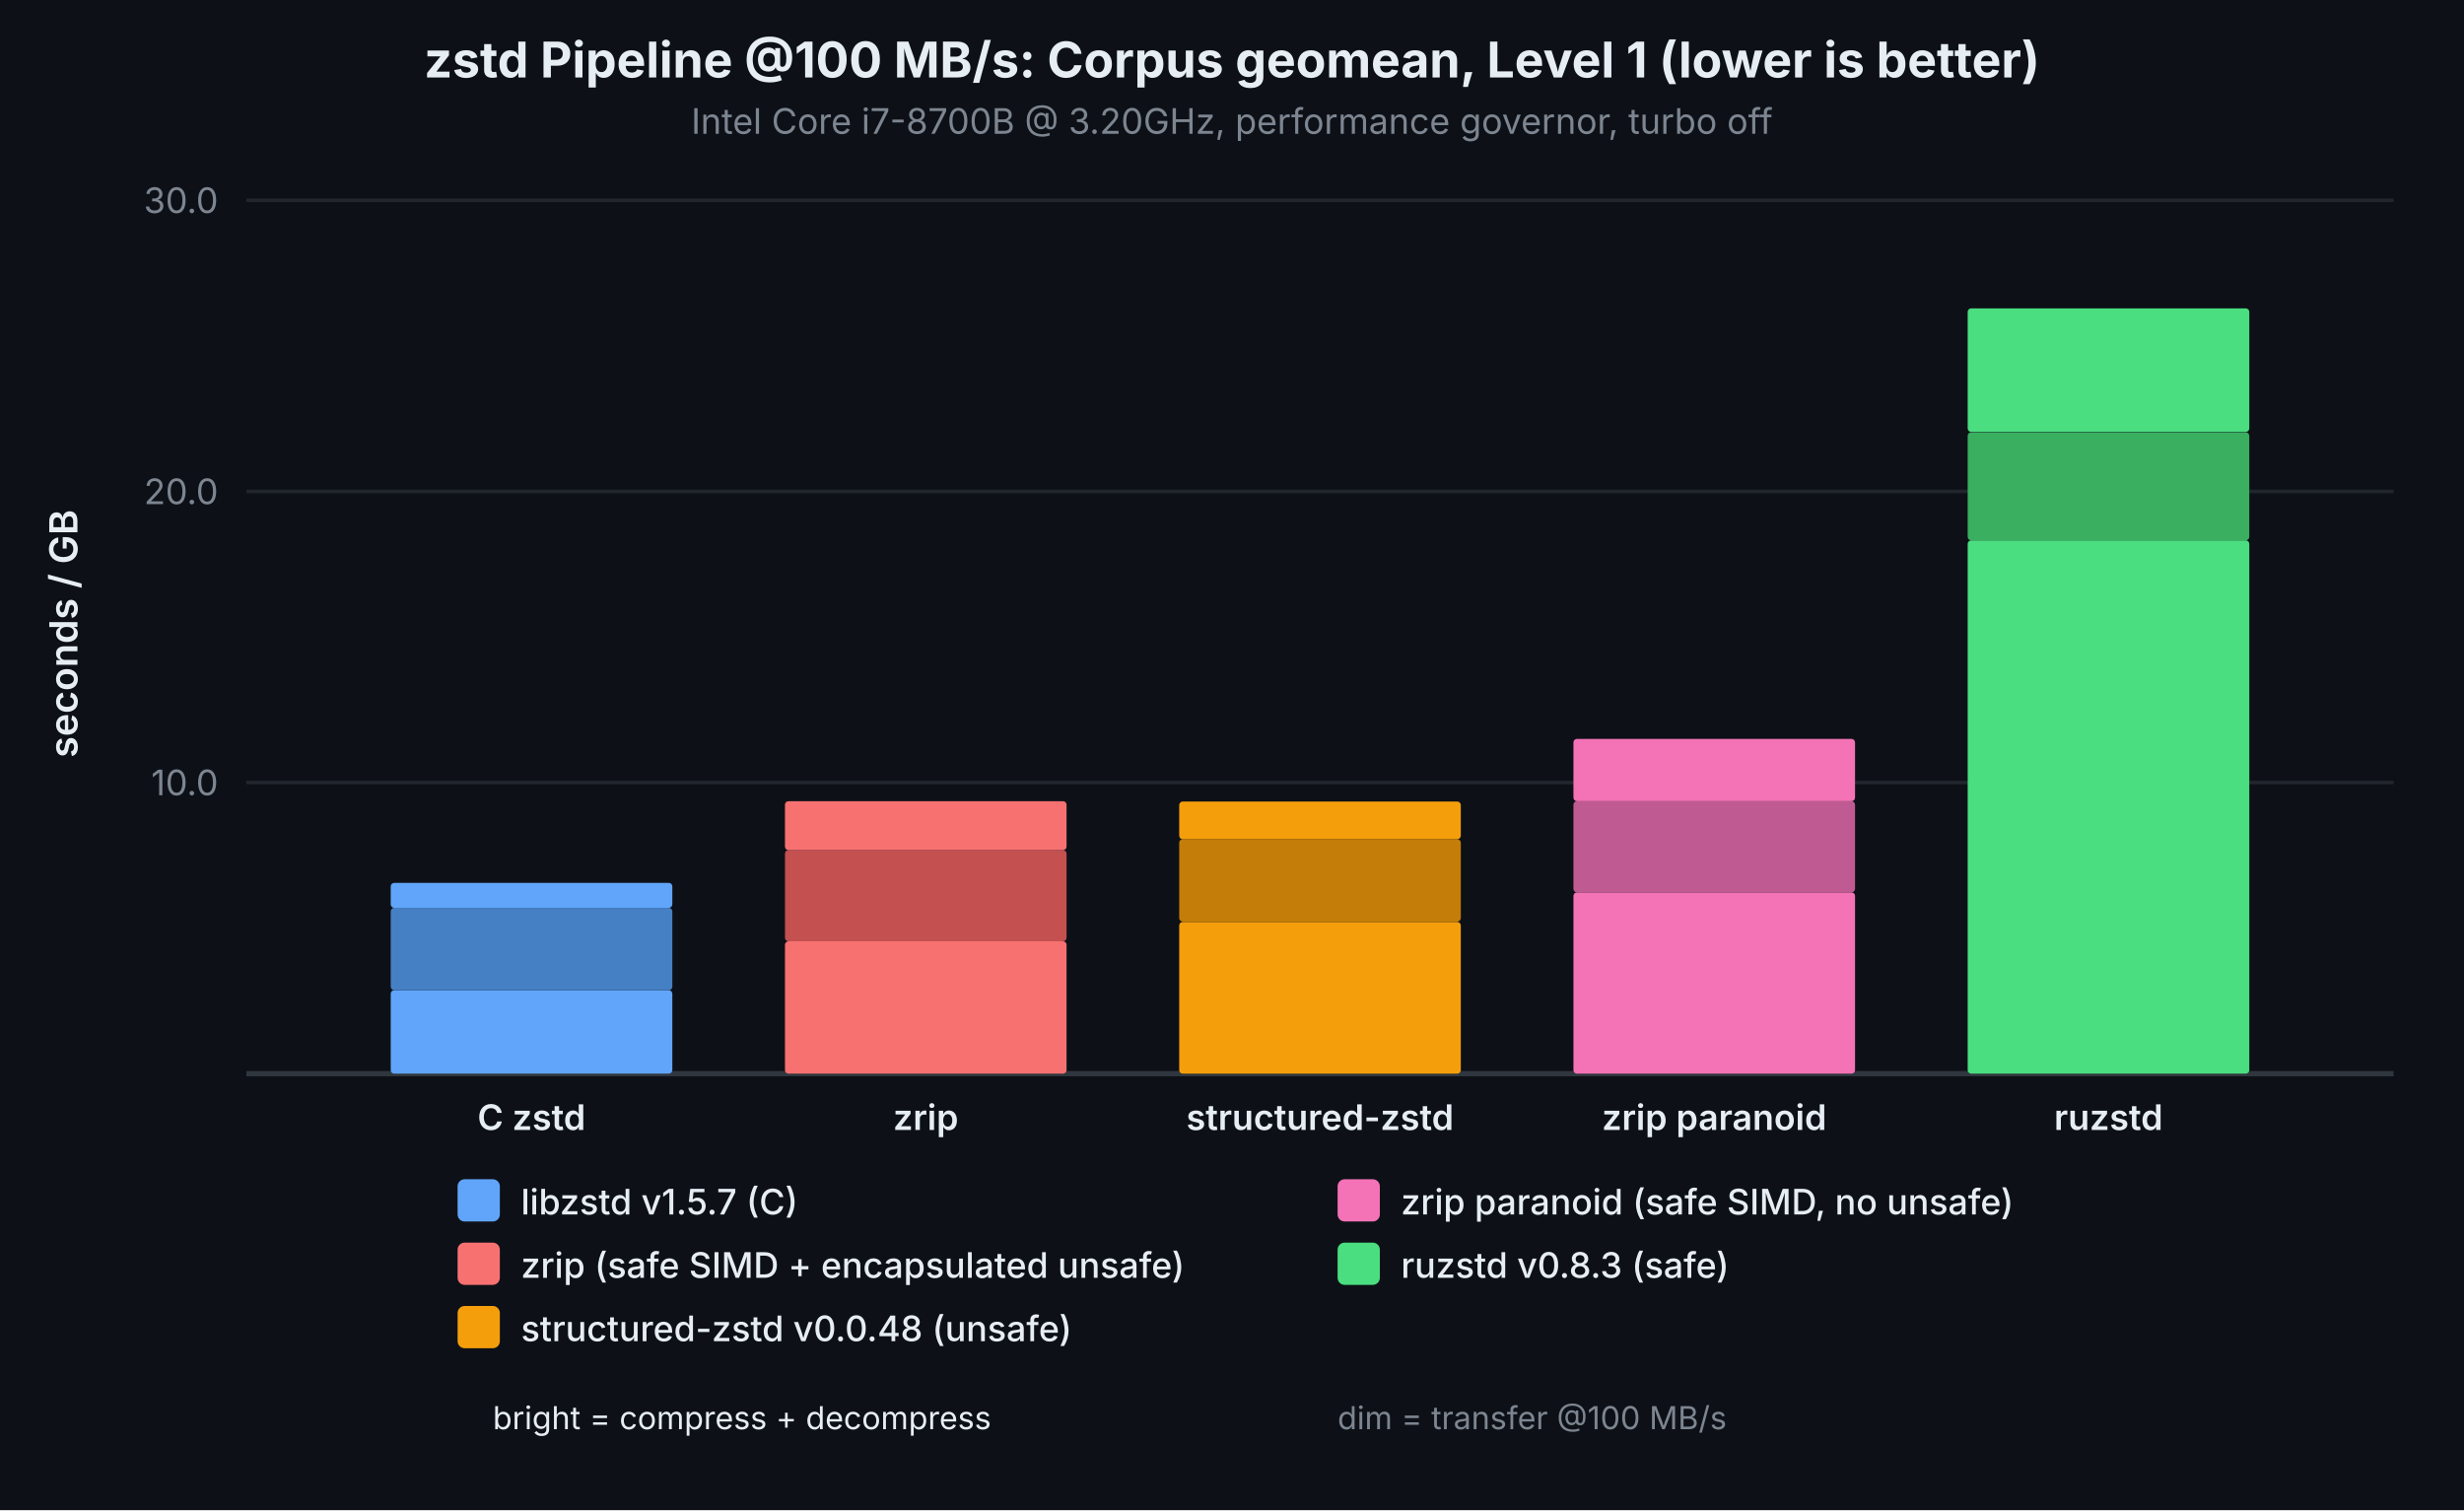
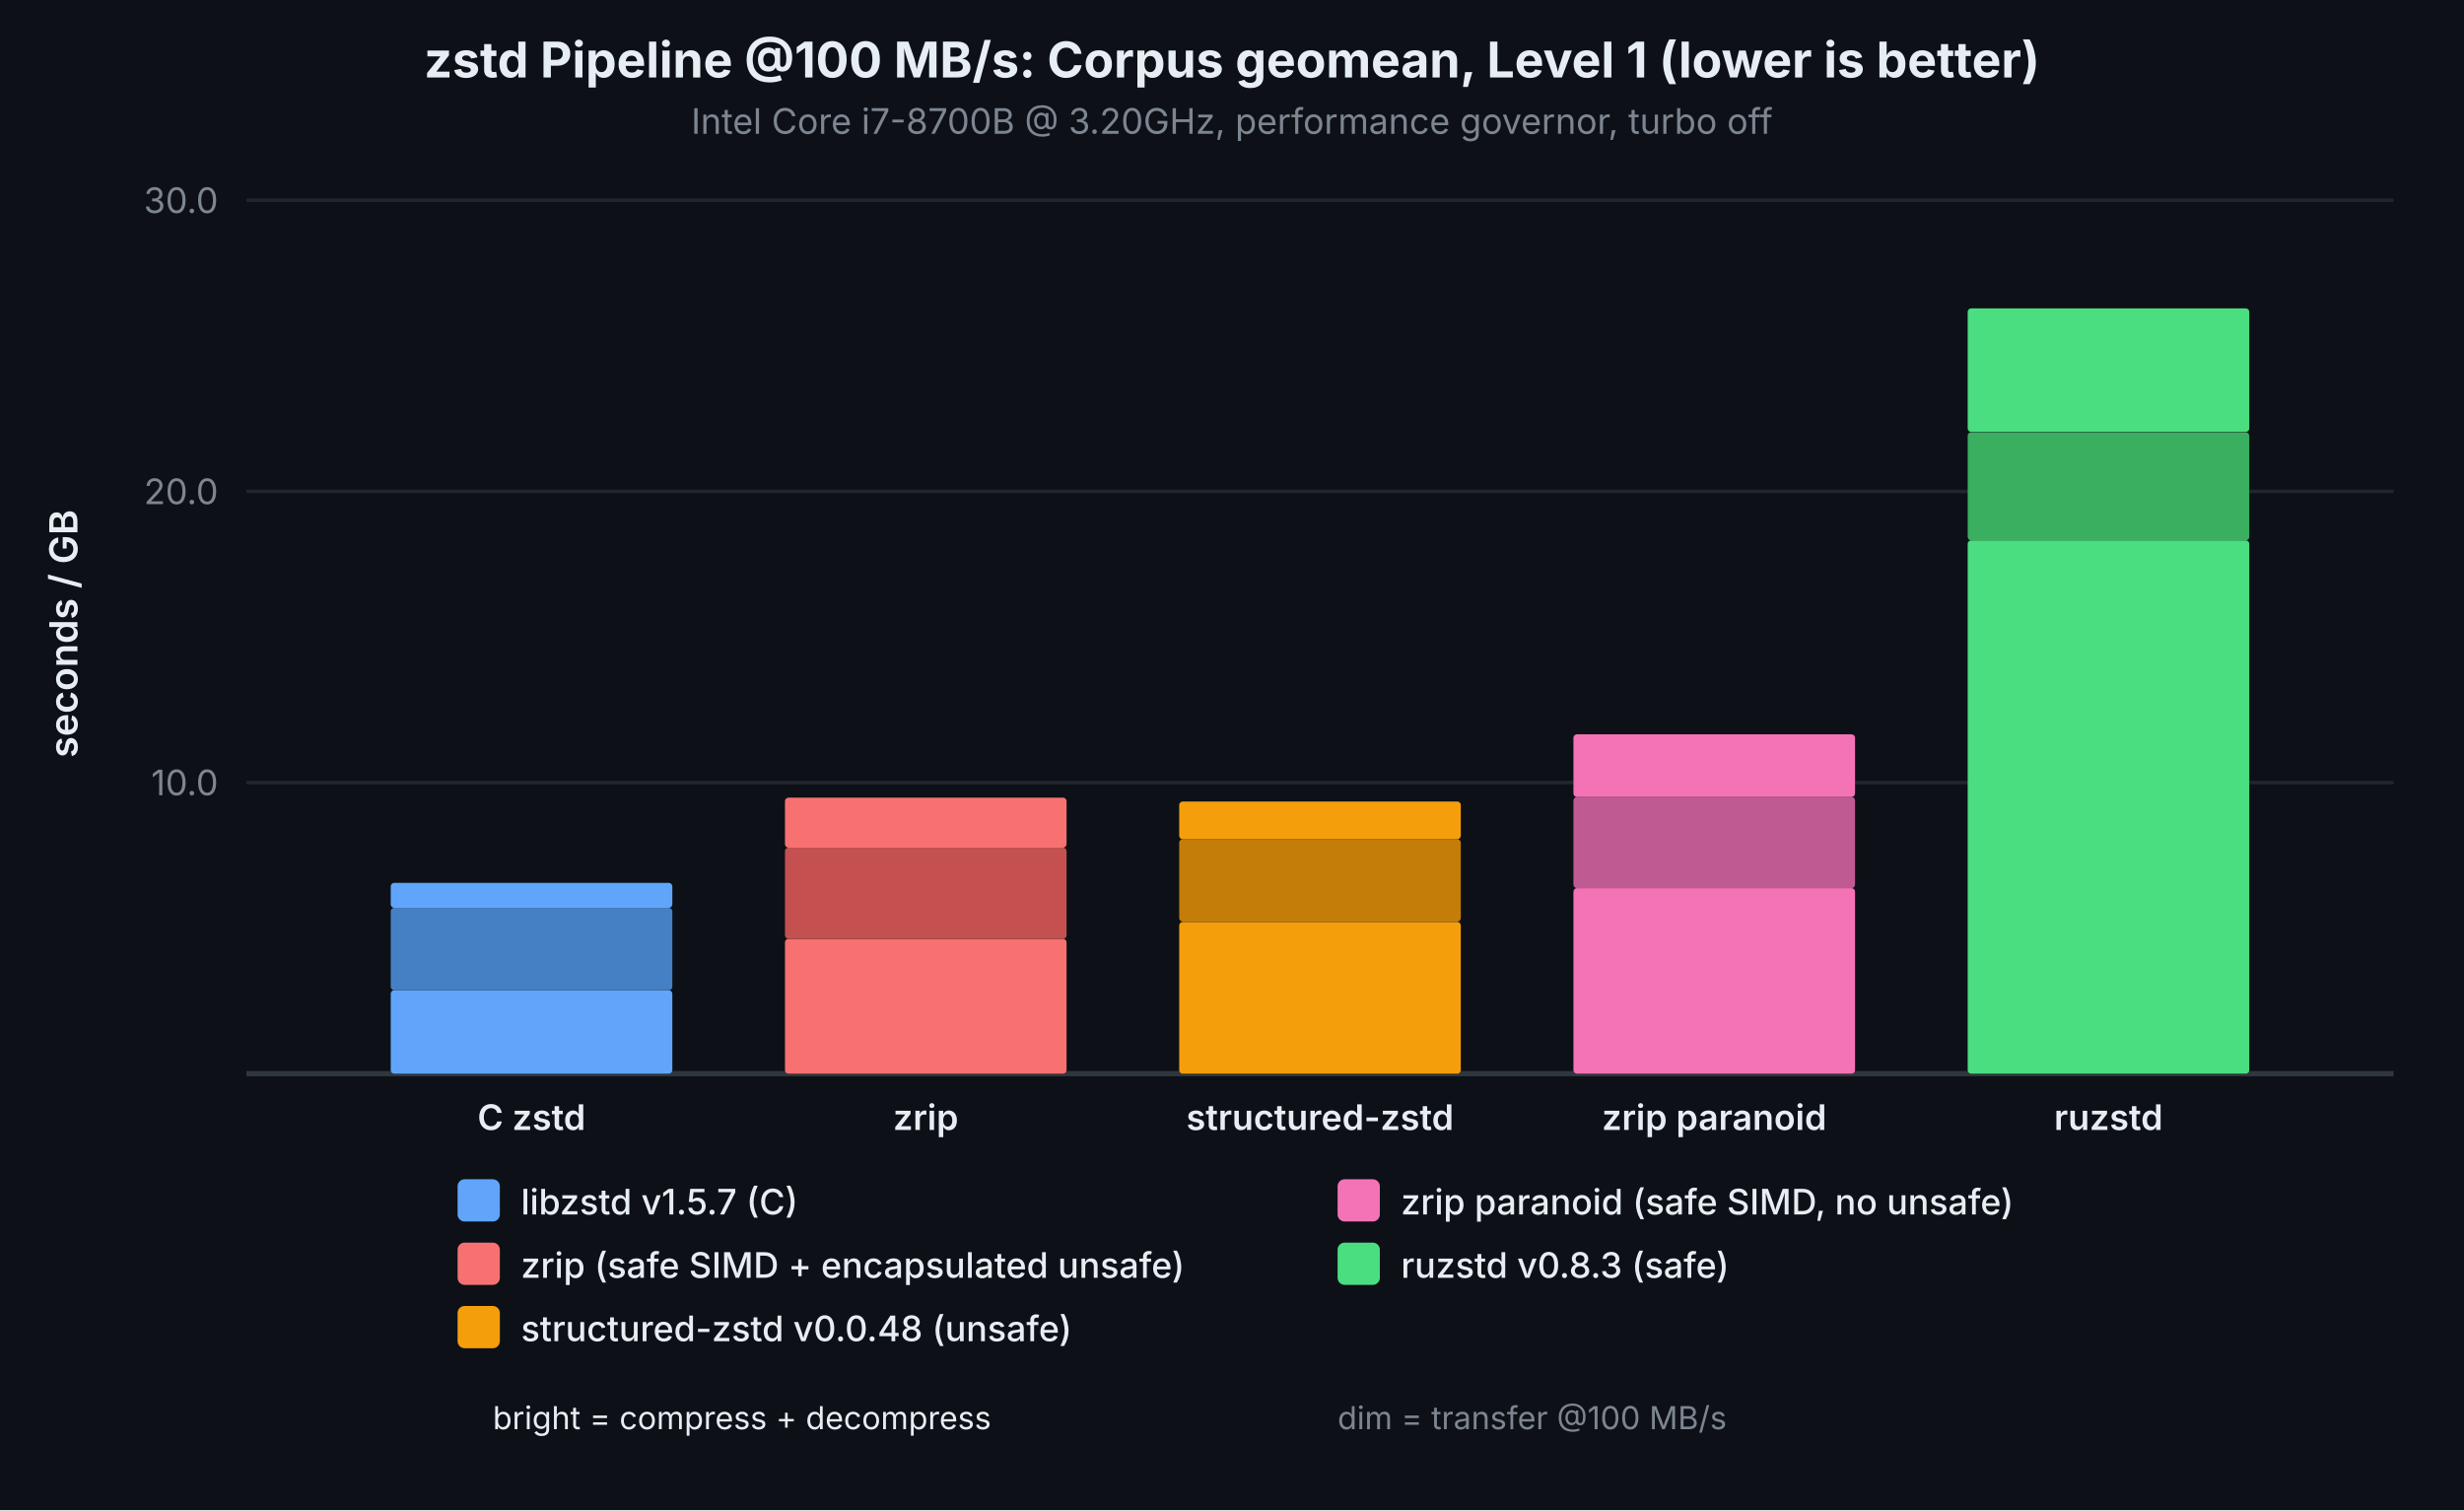
<svg xmlns="http://www.w3.org/2000/svg" viewBox="0 0 700 429" font-family="system-ui, -apple-system, sans-serif">
  <rect width="700" height="429" fill="#0d1117" />
  <text x="350.0" y="22" text-anchor="middle" fill="#e6edf3" font-size="14" font-weight="700">zstd Pipeline @100 MB/s: Corpus geomean, Level 1 (lower is better)</text>
  <text x="350.0" y="38" text-anchor="middle" fill="#7d8590" font-size="10">Intel Core i7-8700B @ 3.20GHz, performance governor, turbo off</text>
  <text x="22" y="180.0" text-anchor="middle" fill="#e6edf3" font-size="11" font-weight="600" transform="rotate(-90,22,180.0)">seconds / GB</text>
  <line x1="70" y1="222.3" x2="680" y2="222.3" stroke="#21262d" stroke-width="1" />
  <text x="62" y="222.3" text-anchor="end" dominant-baseline="middle" fill="#7d8590" font-size="10">10.0</text>
  <line x1="70" y1="139.6" x2="680" y2="139.6" stroke="#21262d" stroke-width="1" />
  <text x="62" y="139.6" text-anchor="end" dominant-baseline="middle" fill="#7d8590" font-size="10">20.0</text>
  <line x1="70" y1="56.9" x2="680" y2="56.9" stroke="#21262d" stroke-width="1" />
  <text x="62" y="56.9" text-anchor="end" dominant-baseline="middle" fill="#7d8590" font-size="10">30.0</text>
  <line x1="70" y1="305" x2="680" y2="305" stroke="#30363d" stroke-width="1.5" />
  <rect x="111.0" y="281.3" width="80.0" height="23.7" fill="#60a5fa" rx="1" />
  <rect x="111.0" y="257.9" width="80.0" height="23.4" fill="#4680c4" rx="1" />
  <rect x="111.0" y="250.8" width="80.0" height="7.1" fill="#60a5fa" rx="1" />
  <text x="151.0" y="321" text-anchor="middle" fill="#e6edf3" font-size="10" font-weight="600">C zstd</text>
-   <rect x="223.0" y="267.4" width="80.0" height="37.6" fill="#f87171" rx="1" />
-   <rect x="223.0" y="241.5" width="80.0" height="25.9" fill="#c45050" rx="1" />
-   <rect x="223.0" y="227.6" width="80.0" height="13.9" fill="#f87171" rx="1" />
+   <rect x="223.0" y="266.7" width="80.0" height="38.3" fill="#f87171" rx="1" />
+   <rect x="223.0" y="240.8" width="80.0" height="25.9" fill="#c45050" rx="1" />
+   <rect x="223.0" y="226.6" width="80.0" height="14.2" fill="#f87171" rx="1" />
  <text x="263.0" y="321" text-anchor="middle" fill="#e6edf3" font-size="10" font-weight="600">zrip</text>
  <rect x="335.0" y="261.9" width="80.0" height="43.1" fill="#f59e0b" rx="1" />
  <rect x="335.0" y="238.4" width="80.0" height="23.4" fill="#c47d08" rx="1" />
  <rect x="335.0" y="227.7" width="80.0" height="10.7" fill="#f59e0b" rx="1" />
  <text x="375.0" y="321" text-anchor="middle" fill="#e6edf3" font-size="10" font-weight="600">structured-zstd</text>
-   <rect x="447.0" y="253.5" width="80.0" height="51.5" fill="#f472b6" rx="1" />
-   <rect x="447.0" y="227.6" width="80.0" height="25.9" fill="#c05a92" rx="1" />
-   <rect x="447.0" y="209.9" width="80.0" height="17.7" fill="#f472b6" rx="1" />
+   <rect x="447.0" y="252.3" width="80.0" height="52.7" fill="#f472b6" rx="1" />
+   <rect x="447.0" y="226.4" width="80.0" height="25.9" fill="#c05a92" rx="1" />
+   <rect x="447.0" y="208.6" width="80.0" height="17.8" fill="#f472b6" rx="1" />
  <text x="487.0" y="321" text-anchor="middle" fill="#e6edf3" font-size="10" font-weight="600">zrip paranoid</text>
  <rect x="559.0" y="153.5" width="80.0" height="151.5" fill="#4ade80" rx="1" />
  <rect x="559.0" y="122.8" width="80.0" height="30.7" fill="#3aaf60" rx="1" />
  <rect x="559.0" y="87.6" width="80.0" height="35.1" fill="#4ade80" rx="1" />
  <text x="599.0" y="321" text-anchor="middle" fill="#e6edf3" font-size="10" font-weight="600">ruzstd</text>
  <rect x="130" y="335" width="12" height="12" fill="#60a5fa" rx="2" />
  <text x="148" y="345" fill="#e6edf3" font-size="10" font-weight="500">libzstd v1.5.7 (C)</text>
  <rect x="130" y="353" width="12" height="12" fill="#f87171" rx="2" />
  <text x="148" y="363" fill="#e6edf3" font-size="10" font-weight="500">zrip (safe SIMD + encapsulated unsafe)</text>
  <rect x="130" y="371" width="12" height="12" fill="#f59e0b" rx="2" />
  <text x="148" y="381" fill="#e6edf3" font-size="10" font-weight="500">structured-zstd v0.0.48 (unsafe)</text>
  <rect x="380" y="335" width="12" height="12" fill="#f472b6" rx="2" />
  <text x="398" y="345" fill="#e6edf3" font-size="10" font-weight="500">zrip paranoid (safe SIMD, no unsafe)</text>
  <rect x="380" y="353" width="12" height="12" fill="#4ade80" rx="2" />
  <text x="398" y="363" fill="#e6edf3" font-size="10" font-weight="500">ruzstd v0.8.3 (safe)</text>
  <text x="140" y="406" fill="#e6edf3" font-size="9">bright = compress + decompress</text>
  <text x="380" y="406" fill="#7d8590" font-size="9">dim = transfer @100 MB/s</text>
</svg>
